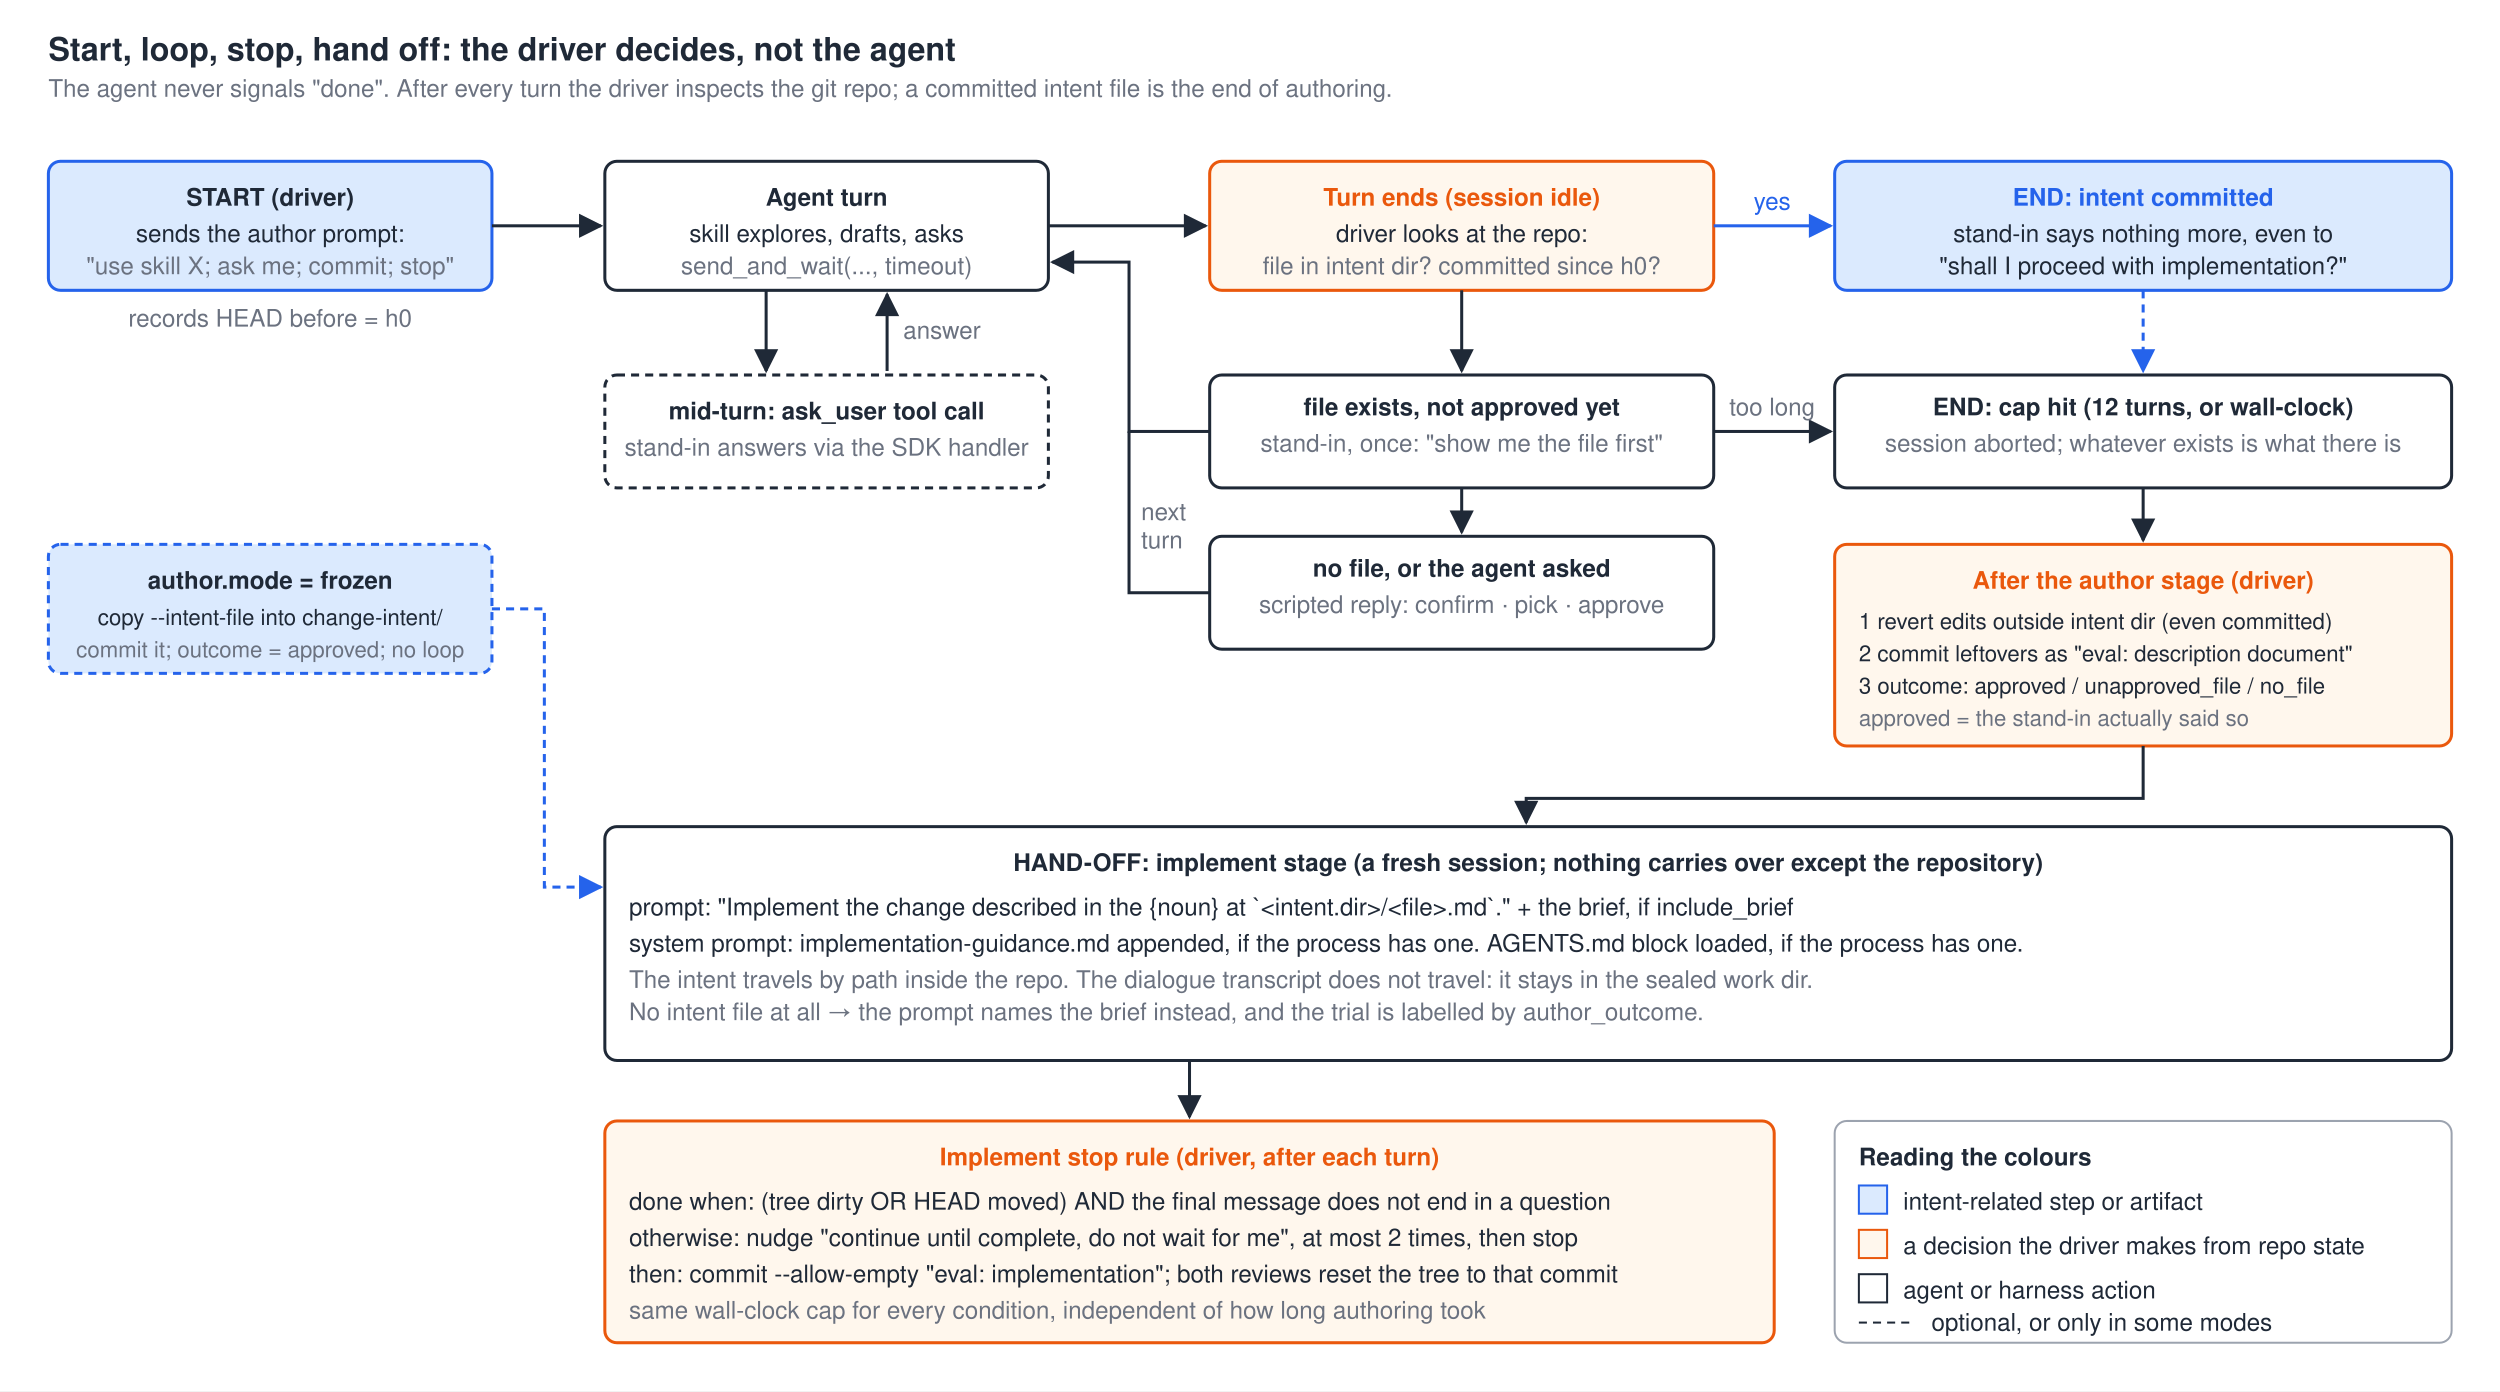
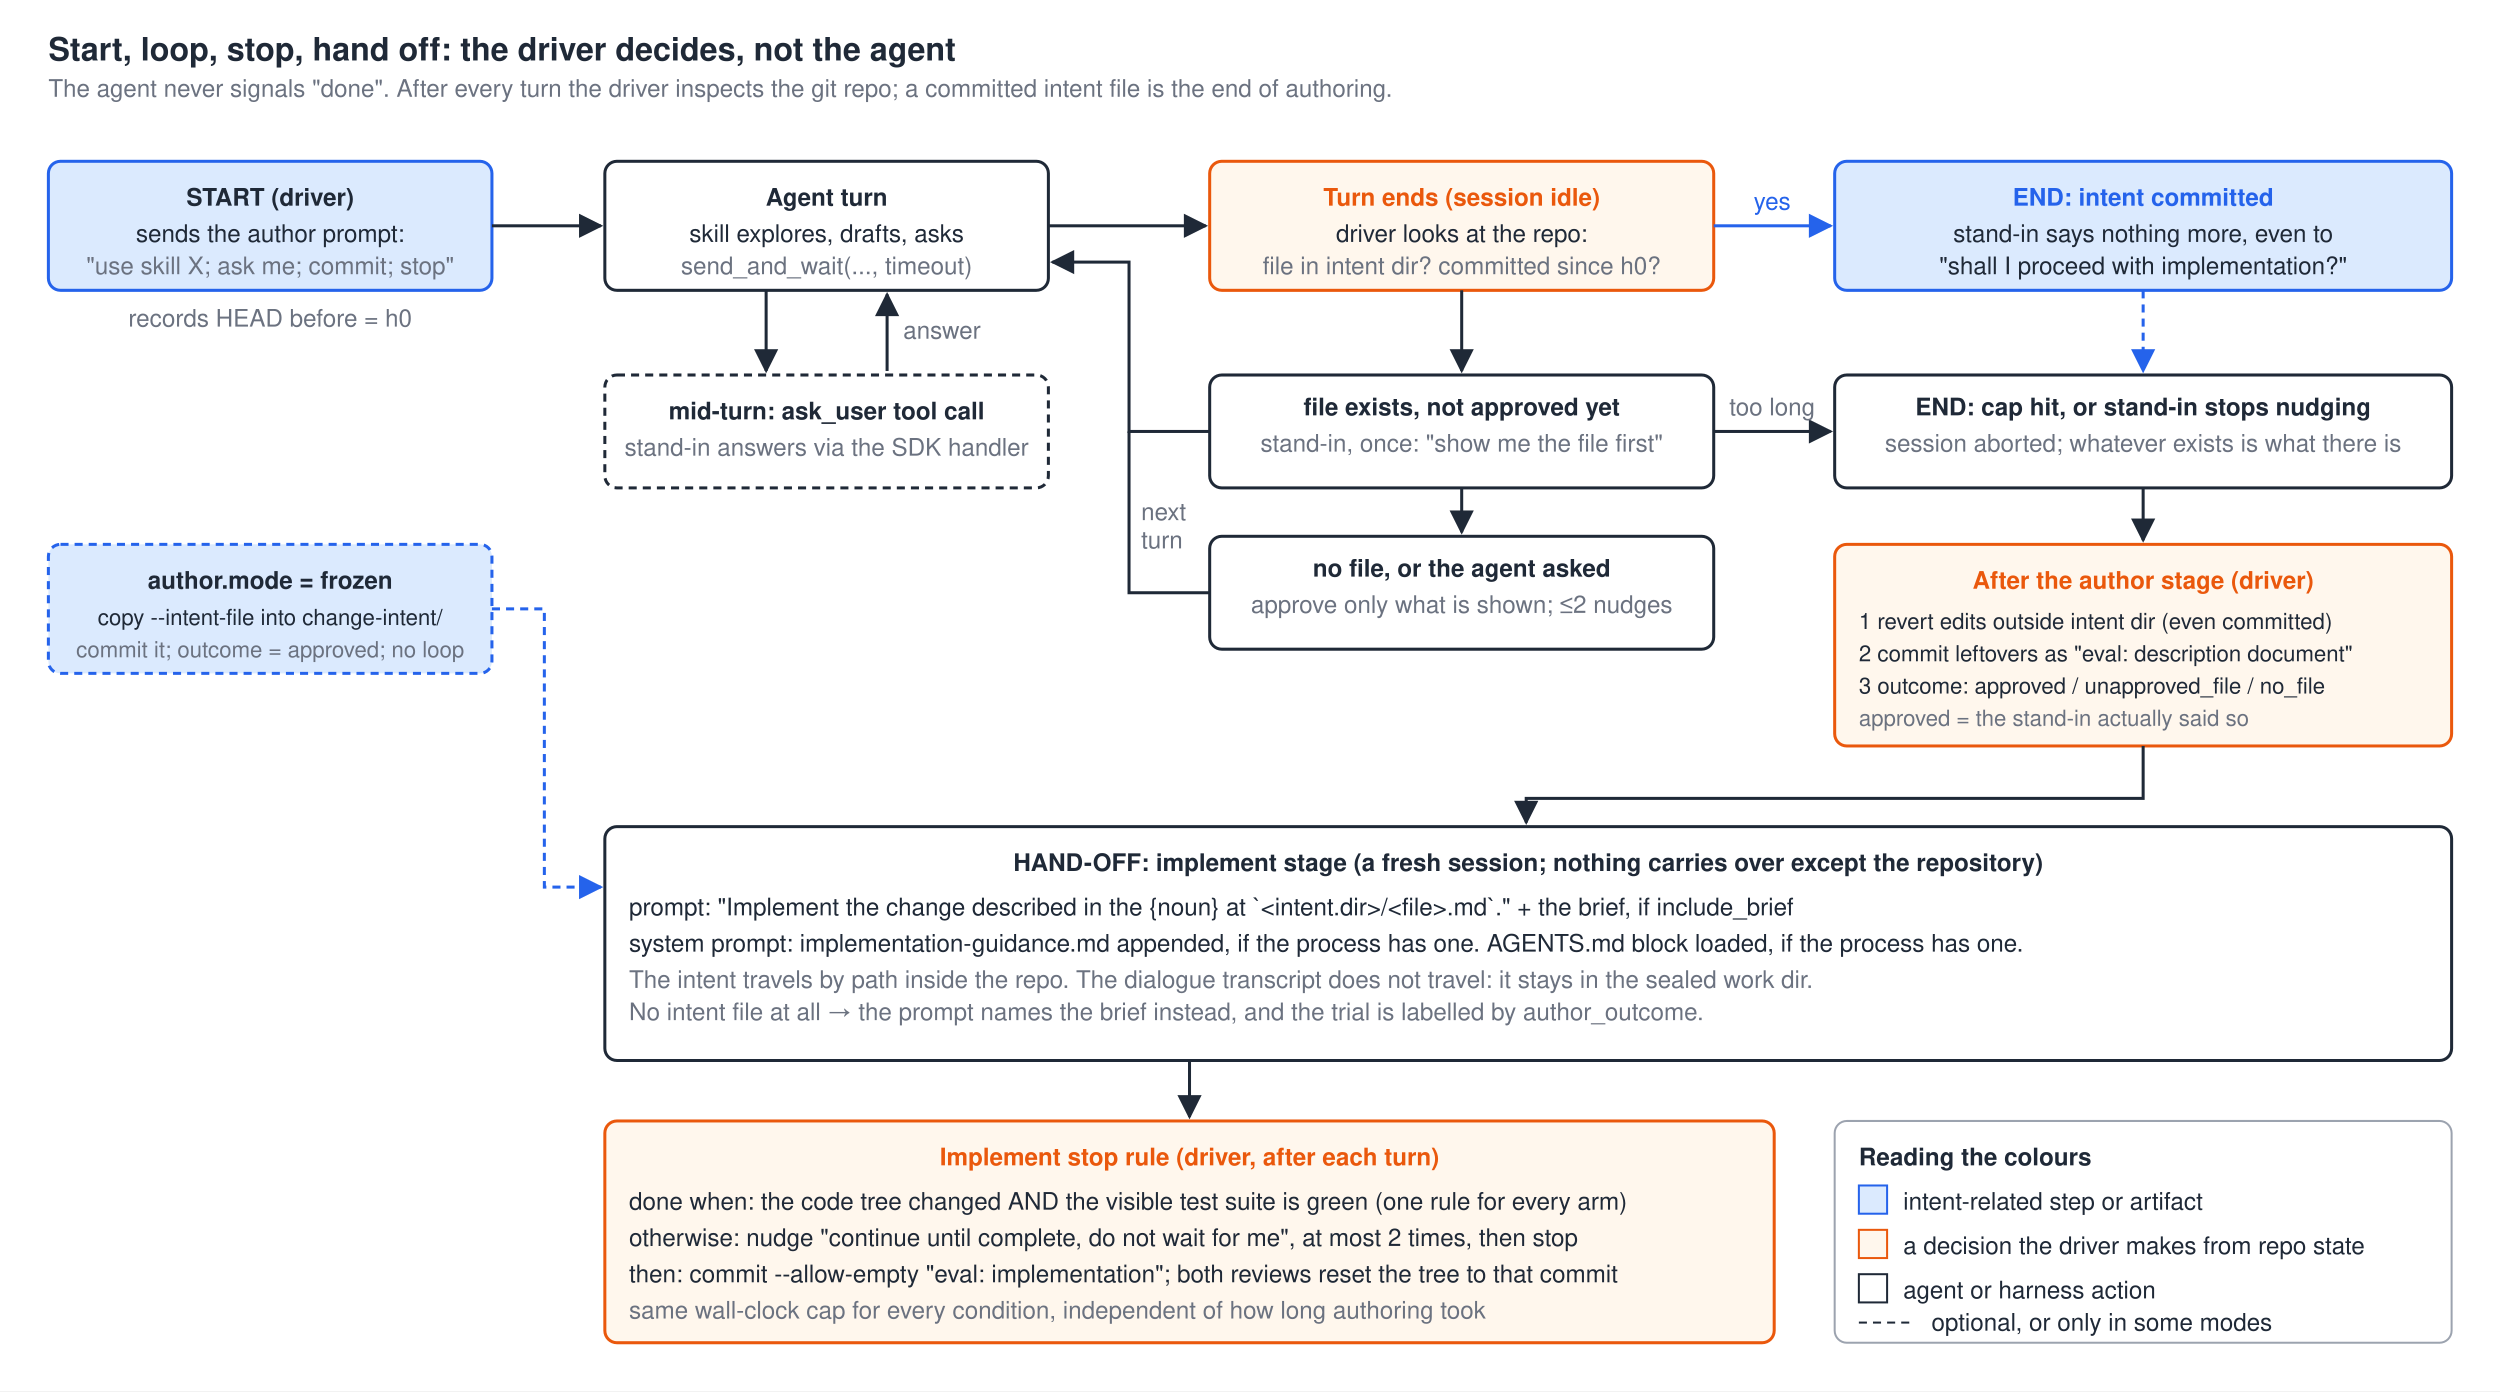
<svg xmlns="http://www.w3.org/2000/svg" viewBox="0 0 1240 690" width="1240" height="690" role="img" aria-label="How the author stage starts, loops with the stand-in, decides it is finished, and hands the committed intent to the implement stage, which has its own stopping rule.">
  <defs>
    <marker id="arrow" viewBox="0 0 10 10" refX="9" refY="5" markerWidth="8" markerHeight="8" orient="auto-start-reverse">
      <path d="M0,0 L10,5 L0,10 z" fill="#1f2937" />
    </marker>
    <marker id="arrow-blue" viewBox="0 0 10 10" refX="9" refY="5" markerWidth="8" markerHeight="8" orient="auto-start-reverse">
      <path d="M0,0 L10,5 L0,10 z" fill="#2563eb" />
    </marker>
  </defs>
  <rect width="1240" height="690" fill="#ffffff" />
  <g font-family="ui-sans-serif, system-ui, Helvetica, Arial" font-size="12" fill="#1f2937">
    <text x="24" y="30" font-size="16" font-weight="600">Start, loop, stop, hand off: the driver decides, not the agent</text>
    <text x="24" y="48" fill="#6b7280">The agent never signals "done". After every turn the driver inspects the git repo; a committed intent file is the end of authoring.</text>
    <rect x="24" y="80" width="220" height="64" rx="6" fill="#dbeafe" stroke="#2563eb" stroke-width="1.5" />
    <text x="134" y="102" text-anchor="middle" font-weight="600">START (driver)</text>
    <text x="134" y="120" text-anchor="middle">sends the author prompt:</text>
    <text x="134" y="136" text-anchor="middle" fill="#6b7280">"use skill X; ask me; commit; stop"</text>
    <text x="134" y="162" text-anchor="middle" fill="#6b7280">records HEAD before = h0</text>
    <rect x="300" y="80" width="220" height="64" rx="6" fill="#ffffff" stroke="#1f2937" stroke-width="1.5" />
    <text x="410" y="102" text-anchor="middle" font-weight="600">Agent turn</text>
    <text x="410" y="120" text-anchor="middle">skill explores, drafts, asks</text>
    <text x="410" y="136" text-anchor="middle" fill="#6b7280">send_and_wait(..., timeout)</text>
    <line x1="244" y1="112" x2="298" y2="112" stroke="#1f2937" stroke-width="1.5" marker-end="url(#arrow)" />
    <rect x="300" y="186" width="220" height="56" rx="6" fill="#ffffff" stroke="#1f2937" stroke-width="1.5" stroke-dasharray="4 3" />
    <text x="410" y="208" text-anchor="middle" font-weight="600">mid-turn: ask_user tool call</text>
    <text x="410" y="226" text-anchor="middle" fill="#6b7280">stand-in answers via the SDK handler</text>
    <line x1="380" y1="144" x2="380" y2="184" stroke="#1f2937" stroke-width="1.5" marker-end="url(#arrow)" />
    <line x1="440" y1="184" x2="440" y2="146" stroke="#1f2937" stroke-width="1.5" marker-end="url(#arrow)" />
    <text x="448" y="168" fill="#6b7280">answer</text>
    <rect x="600" y="80" width="250" height="64" rx="6" fill="#fff7ed" stroke="#ea580c" stroke-width="1.5" />
    <text x="725" y="102" text-anchor="middle" font-weight="600" fill="#ea580c">Turn ends (session idle)</text>
    <text x="725" y="120" text-anchor="middle">driver looks at the repo:</text>
    <text x="725" y="136" text-anchor="middle" fill="#6b7280">file in intent dir?  committed since h0?</text>
    <line x1="520" y1="112" x2="598" y2="112" stroke="#1f2937" stroke-width="1.5" marker-end="url(#arrow)" />
    <rect x="910" y="80" width="306" height="64" rx="6" fill="#dbeafe" stroke="#2563eb" stroke-width="1.5" />
    <text x="1063" y="102" text-anchor="middle" font-weight="600" fill="#2563eb">END: intent committed</text>
    <text x="1063" y="120" text-anchor="middle">stand-in says nothing more, even to</text>
    <text x="1063" y="136" text-anchor="middle">"shall I proceed with implementation?"</text>
    <line x1="850" y1="112" x2="908" y2="112" stroke="#2563eb" stroke-width="1.5" marker-end="url(#arrow-blue)" />
    <text x="879" y="104" text-anchor="middle" fill="#2563eb">yes</text>
    <rect x="600" y="186" width="250" height="56" rx="6" fill="#ffffff" stroke="#1f2937" stroke-width="1.5" />
    <text x="725" y="206" text-anchor="middle" font-weight="600">file exists, not approved yet</text>
    <text x="725" y="224" text-anchor="middle" fill="#6b7280">stand-in, once: "show me the file first"</text>
    <line x1="725" y1="144" x2="725" y2="184" stroke="#1f2937" stroke-width="1.5" marker-end="url(#arrow)" />
    <rect x="600" y="266" width="250" height="56" rx="6" fill="#ffffff" stroke="#1f2937" stroke-width="1.5" />
    <text x="725" y="286" text-anchor="middle" font-weight="600">no file, or the agent asked</text>
-     <text x="725" y="304" text-anchor="middle" fill="#6b7280">scripted reply: confirm · pick · approve</text>
+     <text x="725" y="304" text-anchor="middle" fill="#6b7280">approve only what is shown; ≤2 nudges</text>
    <line x1="725" y1="242" x2="725" y2="264" stroke="#1f2937" stroke-width="1.5" marker-end="url(#arrow)" />
    <path d="M 600 214 L 560 214 L 560 130 L 522 130" fill="none" stroke="#1f2937" stroke-width="1.5" marker-end="url(#arrow)" />
    <path d="M 600 294 L 560 294 L 560 214" fill="none" stroke="#1f2937" stroke-width="1.5" />
    <text x="566" y="258" fill="#6b7280">next</text>
    <text x="566" y="272" fill="#6b7280">turn</text>
    <rect x="910" y="186" width="306" height="56" rx="6" fill="#ffffff" stroke="#1f2937" stroke-width="1.5" />
-     <text x="1063" y="206" text-anchor="middle" font-weight="600">END: cap hit (12 turns, or wall-clock)</text>
+     <text x="1063" y="206" text-anchor="middle" font-weight="600">END: cap hit, or stand-in stops nudging</text>
    <text x="1063" y="224" text-anchor="middle" fill="#6b7280">session aborted; whatever exists is what there is</text>
    <line x1="850" y1="214" x2="908" y2="214" stroke="#1f2937" stroke-width="1.5" marker-end="url(#arrow)" />
    <text x="879" y="206" text-anchor="middle" fill="#6b7280">too long</text>
    <rect x="910" y="270" width="306" height="100" rx="6" fill="#fff7ed" stroke="#ea580c" stroke-width="1.5" />
    <text x="1063" y="292" text-anchor="middle" font-weight="600" fill="#ea580c">After the author stage (driver)</text>
    <g font-size="11">
      <text x="922" y="312">1  revert edits outside intent dir (even committed)</text>
      <text x="922" y="328">2  commit leftovers as "eval: description document"</text>
      <text x="922" y="344">3  outcome: approved / unapproved_file / no_file</text>
      <text x="922" y="360" fill="#6b7280">    approved = the stand-in actually said so</text>
    </g>
    <line x1="1063" y1="144" x2="1063" y2="184" stroke="#2563eb" stroke-width="1.5" marker-end="url(#arrow-blue)" stroke-dasharray="4 3" />
    <line x1="1063" y1="242" x2="1063" y2="268" stroke="#1f2937" stroke-width="1.5" marker-end="url(#arrow)" />
    <rect x="24" y="270" width="220" height="64" rx="6" fill="#dbeafe" stroke="#2563eb" stroke-width="1.5" stroke-dasharray="4 3" />
    <text x="134" y="292" text-anchor="middle" font-weight="600">author.mode = frozen</text>
    <text x="134" y="310" text-anchor="middle" font-size="11">copy --intent-file into change-intent/</text>
    <text x="134" y="326" text-anchor="middle" font-size="11" fill="#6b7280">commit it; outcome = approved; no loop</text>
    <path d="M 244 302 L 270 302 L 270 440 L 298 440" fill="none" stroke="#2563eb" stroke-width="1.5" stroke-dasharray="4 3" marker-end="url(#arrow-blue)" />
    <path d="M 1063 370 L 1063 396 L 757 396 L 757 408" fill="none" stroke="#1f2937" stroke-width="1.5" marker-end="url(#arrow)" />
    <rect x="300" y="410" width="916" height="116" rx="6" fill="#ffffff" stroke="#1f2937" stroke-width="1.5" />
    <text x="758" y="432" text-anchor="middle" font-weight="600">HAND-OFF: implement stage (a fresh session; nothing carries over except the repository)</text>
    <text x="312" y="454">prompt:  "Implement the change described in the {noun} at `&lt;intent.dir&gt;/&lt;file&gt;.md`."   + the brief, if include_brief</text>
    <text x="312" y="472">system prompt:  implementation-guidance.md appended, if the process has one.   AGENTS.md block loaded, if the process has one.</text>
    <text x="312" y="490" fill="#6b7280">The intent travels by path inside the repo. The dialogue transcript does not travel: it stays in the sealed work dir.</text>
    <text x="312" y="506" fill="#6b7280">No intent file at all → the prompt names the brief instead, and the trial is labelled by author_outcome.</text>
    <rect x="300" y="556" width="580" height="110" rx="6" fill="#fff7ed" stroke="#ea580c" stroke-width="1.5" />
    <text x="590" y="578" text-anchor="middle" font-weight="600" fill="#ea580c">Implement stop rule (driver, after each turn)</text>
-     <text x="312" y="600">done when:  (tree dirty OR HEAD moved)  AND  the final message does not end in a question</text>
+     <text x="312" y="600">done when:  the code tree changed  AND  the visible test suite is green  (one rule for every arm)</text>
    <text x="312" y="618">otherwise:  nudge "continue until complete, do not wait for me", at most 2 times, then stop</text>
    <text x="312" y="636">then:  commit --allow-empty "eval: implementation"; both reviews reset the tree to that commit</text>
    <text x="312" y="654" fill="#6b7280">same wall-clock cap for every condition, independent of how long authoring took</text>
    <line x1="590" y1="526" x2="590" y2="554" stroke="#1f2937" stroke-width="1.5" marker-end="url(#arrow)" />
    <rect x="910" y="556" width="306" height="110" rx="6" fill="#ffffff" stroke="#9ca3af" />
    <text x="922" y="578" font-weight="600">Reading the colours</text>
    <rect x="922" y="588" width="14" height="14" fill="#dbeafe" stroke="#2563eb" />
    <text x="944" y="600">intent-related step or artifact</text>
    <rect x="922" y="610" width="14" height="14" fill="#fff7ed" stroke="#ea580c" />
    <text x="944" y="622">a decision the driver makes from repo state</text>
    <rect x="922" y="632" width="14" height="14" fill="#ffffff" stroke="#1f2937" />
    <text x="944" y="644">agent or harness action</text>
    <line x1="922" y1="656" x2="950" y2="656" stroke="#1f2937" stroke-dasharray="4 3" />
    <text x="958" y="660">optional, or only in some modes</text>
  </g>
</svg>
